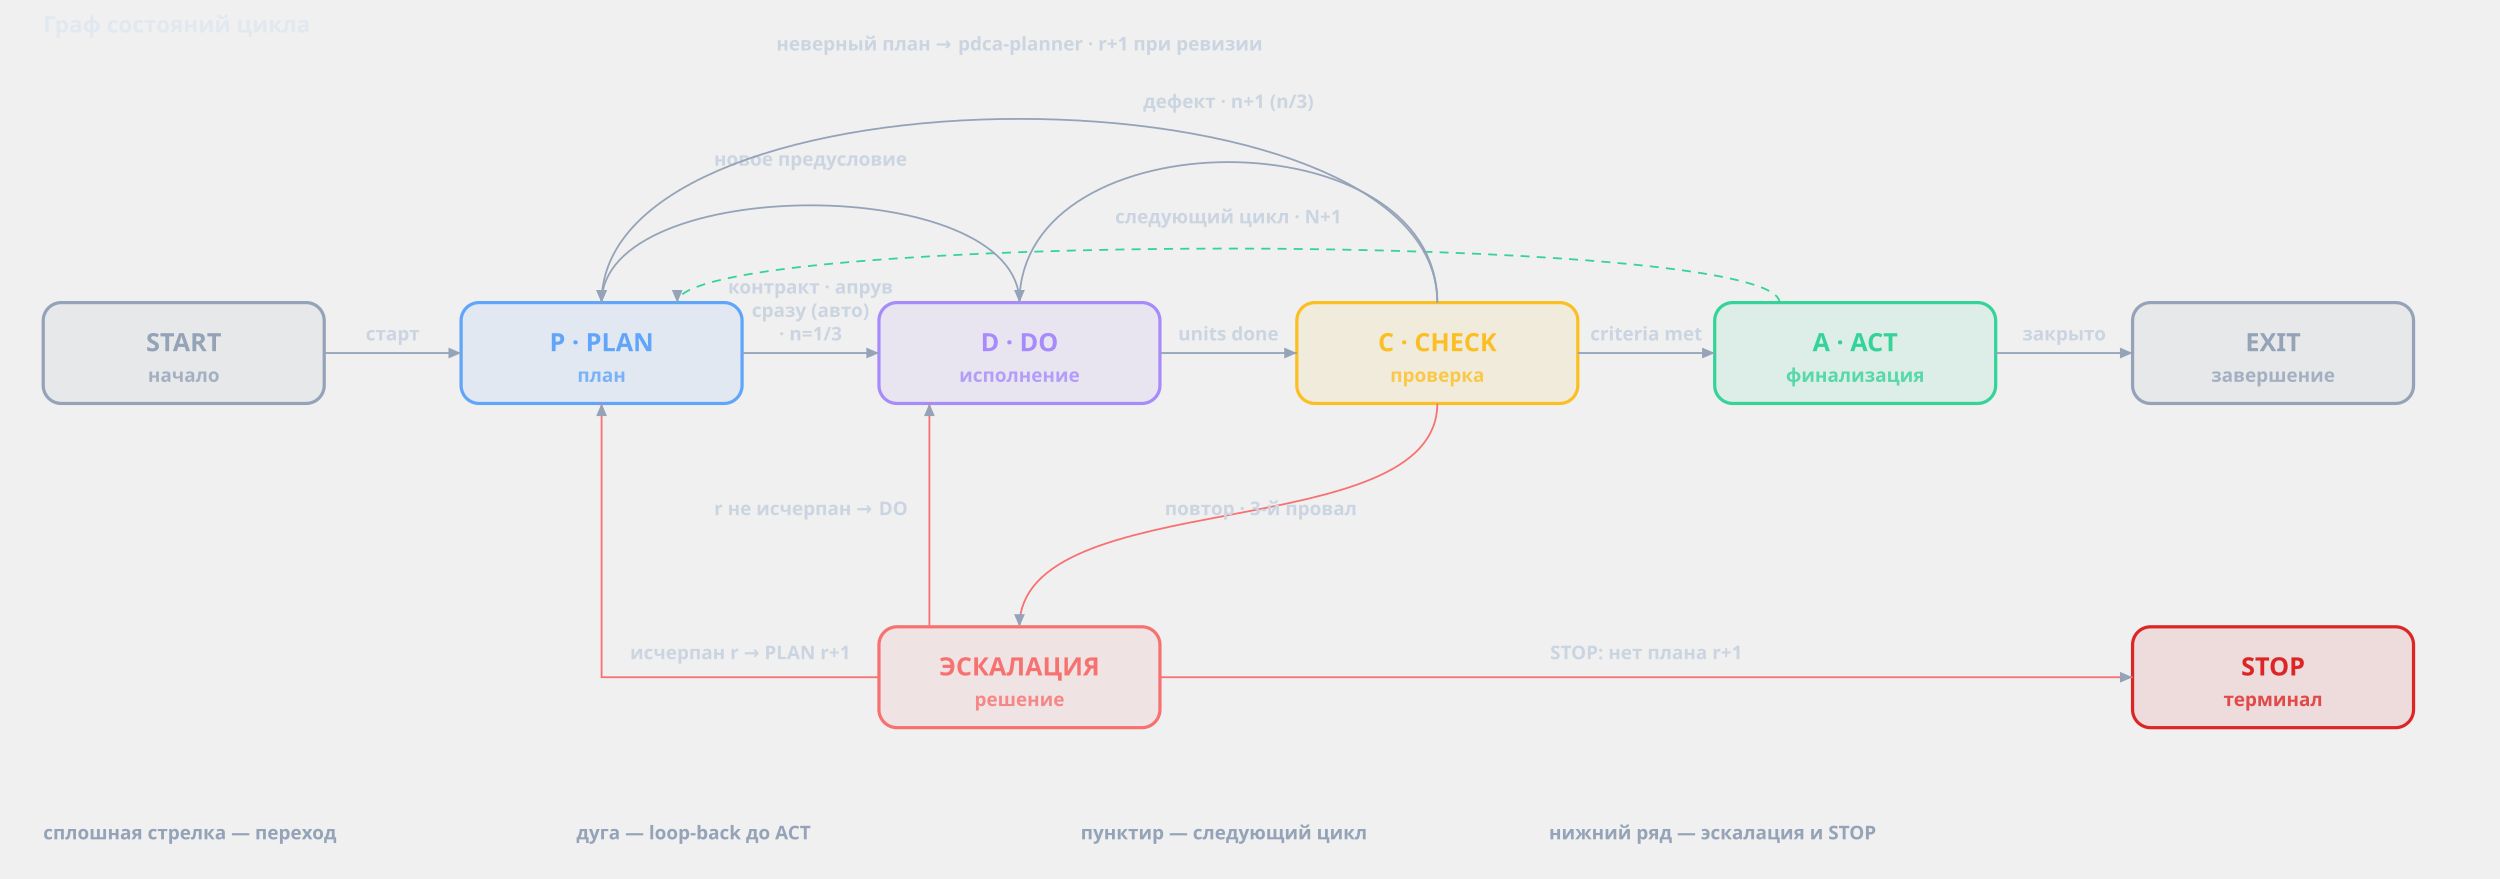
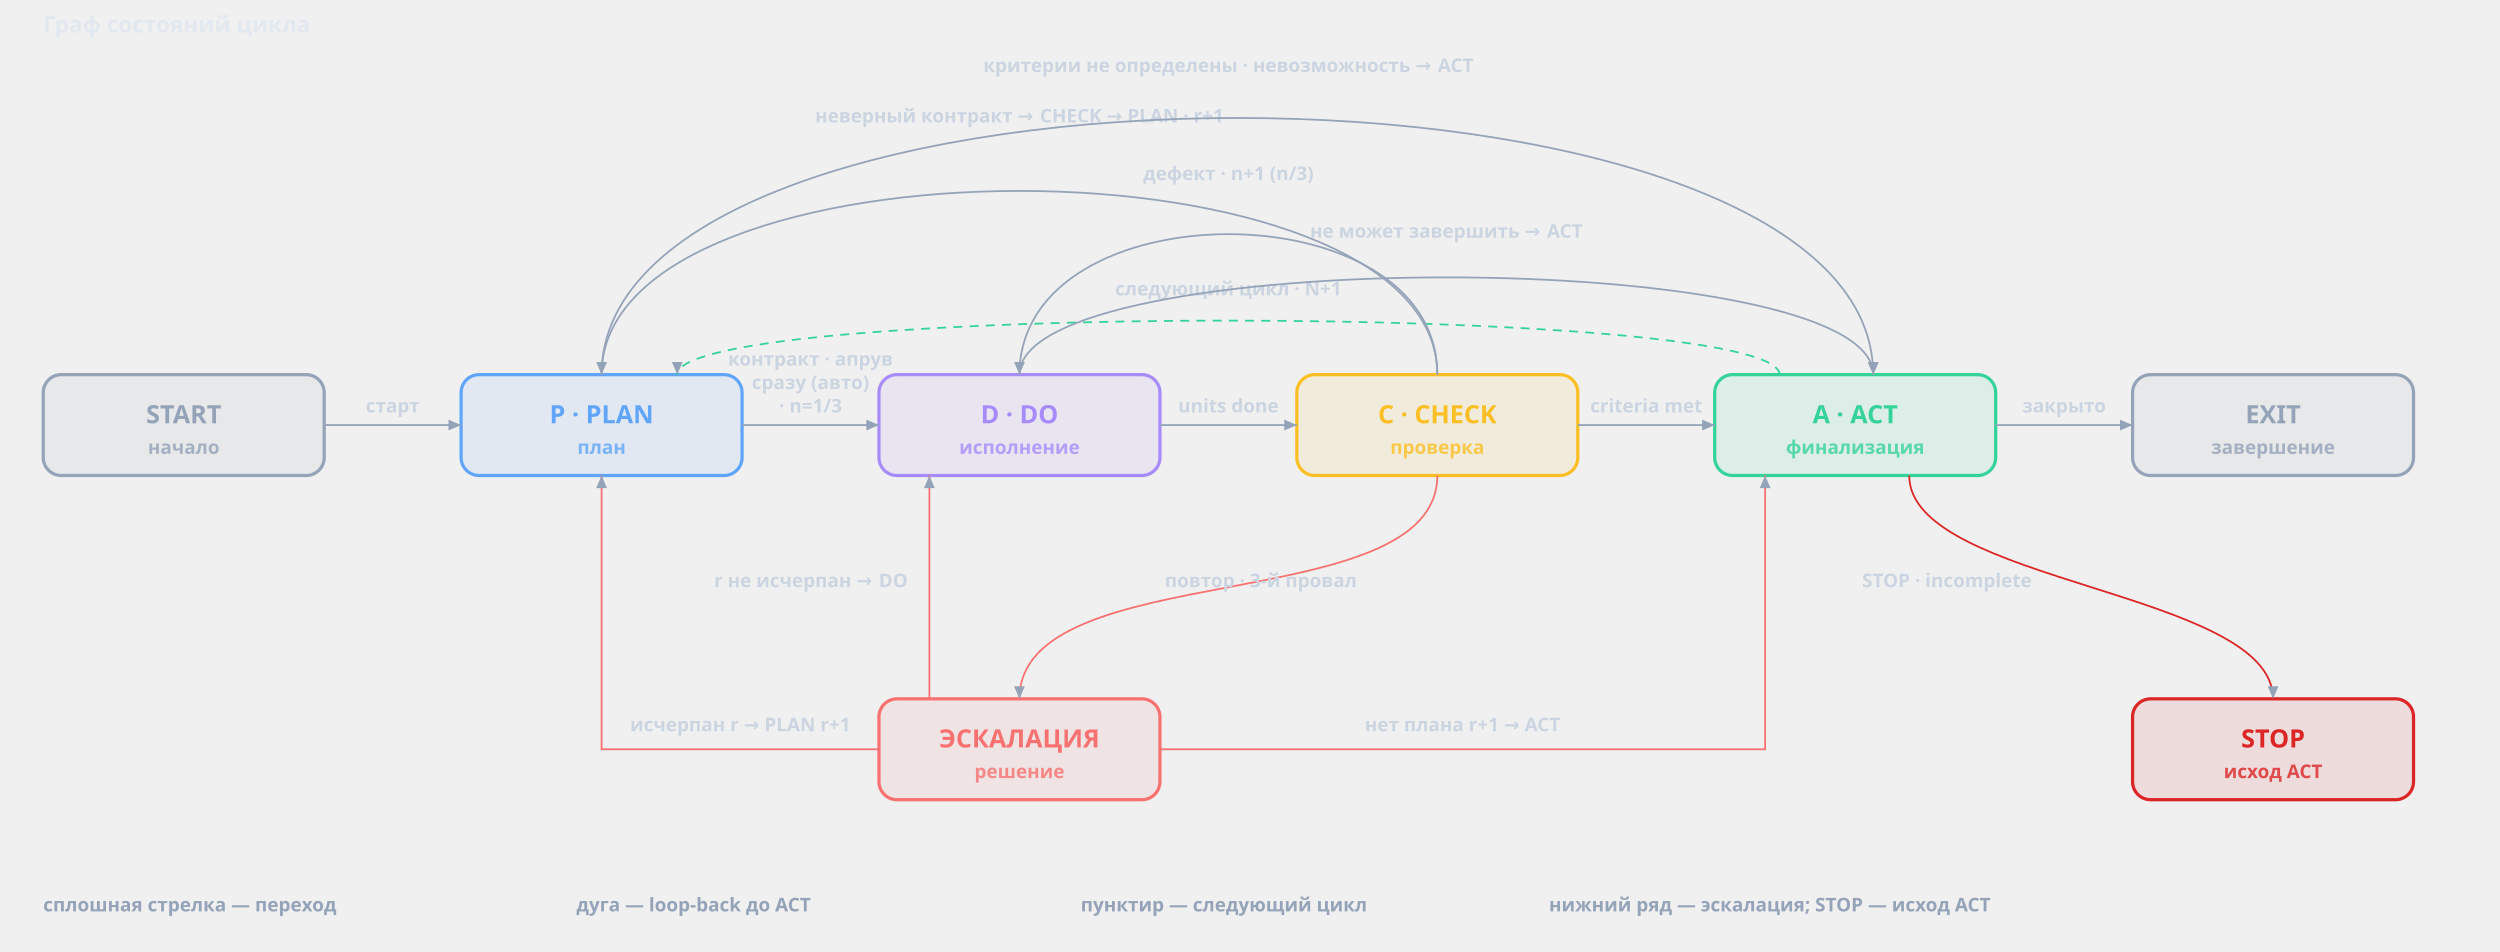
- <svg xmlns="http://www.w3.org/2000/svg" viewBox="0 948 1388 488" width="1388" height="488" font-family="Segoe UI, system-ui, sans-serif" role="img">
+ <svg xmlns="http://www.w3.org/2000/svg" viewBox="0 948 1388 528" width="1388" height="528" font-family="Segoe UI, system-ui, sans-serif" role="img">
  <defs>
    <marker id="arrow" markerWidth="9" markerHeight="9" refX="7" refY="3" orient="auto">
      <path d="M0,0 L7,3 L0,6 Z" fill="#94a3b8" />
    </marker>
  </defs>
  <style>
.t{font-size:13px;font-weight:600;fill:#e2e8f0}
.s{font-size:10.5px;fill:#94a3b8}
.h{font-size:12.5px;font-weight:700;fill:#ffffff}
.h2{font-size:12.5px;font-weight:700}
.h3{font-size:9px;font-weight:600}
.g{font-size:10.5px;font-weight:600}
.band{fill:#141d31}
.bt{fill:#ffffff;font-size:15px;font-weight:700}
.ol{fill:#e2e8f0;font-size:11.5px}
.lt{font-size:12.5px;font-weight:700;fill:#e2e8f0}
.ls{font-size:10.5px;fill:#94a3b8}
.lm{font-family:ui-monospace,Consolas,Menlo,monospace;font-size:12px;font-weight:700}
.bm{font-family:ui-monospace,Consolas,Menlo,monospace;font-size:10.5px;font-weight:700}
.st{font-size:14px;font-weight:700}
.ss{font-size:10.5px;font-weight:600}
</style>
  <text x="24" y="34" class="lt">Универсальный контракт цикла</text>
  <rect x="24" y="54" width="1340" height="128" rx="10" class="band" />
  <text x="42" y="80" class="bt">pdca · оркестратор — входы по фазам · normal: primary · autonomous: pdca-orchestrator (только cheap-тир)</text>
-   <text x="42" y="106" class="ol">← PLAN ← «старт» · «реплан от DO / CHECK» · «r+1 от ESCALATE» · «цикл N+1 от ACT»</text>
+   <text x="42" y="106" class="ol">← PLAN ← «старт» · «реплан от CHECK» · «r+1 от ESCALATE» · «цикл N+1 от ACT»</text>
  <text x="42" y="124" class="ol">← DO ← «апрув от PLAN» · «дефект от CHECK» · «r не исчерпан от ESCALATE»</text>
  <text x="42" y="142" class="ol">← CHECK ← «units done от DO»</text>
  <text x="42" y="160" class="ol">← ESCALATE ← «неоднозначность» · «повтор» · «3-й провал CHECK(r)» · «trade-off» · «рисковый результат перед ACT» · «низкая уверенность PLAN после pdca-scout»</text>
-   <text x="694.0" y="106" class="ol">← ACT ← «все criteria met от CHECK»</text>
-   <text x="694.0" y="124" class="ol">← STOP ← «нет выполнимого PLAN r+1» · «неразрешимое ограничение» · «отказ в требуемом approval»</text>
+   <text x="694.0" y="106" class="ol">← ACT ← «все criteria met от CHECK» · «DO не может завершить» · «PLAN-терминал» · «STOP-финализация»</text>
+   <text x="694.0" y="124" class="ol">← STOP ← «нет выполнимого PLAN r+1» · «неразрешимое ограничение» · «отказ в approval» — исход ACT</text>
  <text x="694.0" y="142" class="ol">← EXIT ← «ACT закрыт»</text>
  <rect x="108.0" y="226" width="212" height="40" rx="8" fill="#2563eb" />
  <text x="214.0" y="251.0" class="h" fill="#ffffff" text-anchor="middle">P · PLAN</text>
  <polyline points="214.0,266 214.0,282" fill="none" stroke="#94a3b8" marker-end="url(#arrow)" />
  <rect x="108.0" y="282" width="212" height="50" rx="8" fill="#223046" stroke="#3b4a63" stroke-width="1" />
  <rect x="109.0" y="289" width="3" height="36" rx="1.5" fill="#0d9488" />
  <rect x="254.0" y="309" width="58" height="17" rx="6" fill="#0d9488" />
  <text x="283.0" y="321.0" class="bm" fill="#cbd5e1" text-anchor="middle">cheap</text>
  <text x="122.0" y="305" class="t">Сбор · gather</text>
  <text x="122.0" y="324" class="s">pdca-scout · факты · fi…</text>
  <rect x="108.0" y="344" width="212" height="50" rx="8" fill="#223046" stroke="#3b4a63" stroke-width="1" />
  <rect x="109.0" y="351" width="3" height="36" rx="1.5" fill="#4f46e5" />
  <rect x="254.0" y="371" width="58" height="17" rx="6" fill="#4f46e5" />
  <text x="283.0" y="383.0" class="bm" fill="#cbd5e1" text-anchor="middle">medium</text>
  <text x="122.0" y="367" class="t">Цель · результат</text>
  <text x="122.0" y="386" class="s">что и зачем</text>
  <rect x="108.0" y="406" width="212" height="50" rx="8" fill="#223046" stroke="#3b4a63" stroke-width="1" />
  <rect x="109.0" y="413" width="3" height="36" rx="1.5" fill="#4f46e5" />
  <rect x="254.0" y="433" width="58" height="17" rx="6" fill="#4f46e5" />
  <text x="283.0" y="445.0" class="bm" fill="#cbd5e1" text-anchor="middle">medium</text>
  <text x="122.0" y="429" class="t">Ограничения · допущения</text>
  <text x="122.0" y="448" class="s">границы задачи</text>
  <rect x="108.0" y="468" width="212" height="50" rx="8" fill="#223046" stroke="#3b4a63" stroke-width="1" />
  <rect x="109.0" y="475" width="3" height="36" rx="1.5" fill="#4f46e5" />
  <rect x="254.0" y="495" width="58" height="17" rx="6" fill="#4f46e5" />
  <text x="283.0" y="507.0" class="bm" fill="#cbd5e1" text-anchor="middle">medium</text>
  <text x="122.0" y="491" class="t">Критерии приёмки</text>
  <text x="122.0" y="510" class="s">каждый + способ проверки</text>
  <rect x="108.0" y="530" width="212" height="50" rx="8" fill="#223046" stroke="#3b4a63" stroke-width="1" />
  <rect x="109.0" y="537" width="3" height="36" rx="1.5" fill="#4f46e5" />
  <rect x="254.0" y="557" width="58" height="17" rx="6" fill="#4f46e5" />
  <text x="283.0" y="569.0" class="bm" fill="#cbd5e1" text-anchor="middle">medium</text>
  <text x="122.0" y="553" class="t">Декомпозиция</text>
  <text x="122.0" y="572" class="s">units · зависимости</text>
  <rect x="108.0" y="592" width="212" height="50" rx="8" fill="#223046" stroke="#3b4a63" stroke-width="1" />
  <rect x="109.0" y="599" width="3" height="36" rx="1.5" fill="#4f46e5" />
  <rect x="254.0" y="619" width="58" height="17" rx="6" fill="#4f46e5" />
  <text x="283.0" y="631.0" class="bm" fill="#cbd5e1" text-anchor="middle">medium</text>
  <text x="122.0" y="615" class="t">Средства · доступ</text>
  <text x="122.0" y="634" class="s">чем и куда</text>
  <rect x="108.0" y="654" width="212" height="50" rx="8" fill="#223046" stroke="#3b4a63" stroke-width="1" />
  <rect x="109.0" y="661" width="3" height="36" rx="1.5" fill="#4f46e5" />
  <rect x="254.0" y="681" width="58" height="17" rx="6" fill="#4f46e5" />
  <text x="283.0" y="693.0" class="bm" fill="#cbd5e1" text-anchor="middle">medium</text>
  <text x="122.0" y="677" class="t">Риски · стоп-условия</text>
  <text x="122.0" y="696" class="s">когда остановиться</text>
  <rect x="108.0" y="716" width="212" height="50" rx="8" fill="#223046" stroke="#3b4a63" stroke-width="1" />
  <rect x="109.0" y="723" width="3" height="36" rx="1.5" fill="#4f46e5" />
  <rect x="254.0" y="743" width="58" height="17" rx="6" fill="#4f46e5" />
  <text x="283.0" y="755.0" class="bm" fill="#cbd5e1" text-anchor="middle">medium</text>
-   <text x="122.0" y="739" class="t">Контракт команд</text>
-   <text x="122.0" y="758" class="s">резолв · argv · исход</text>
+   <text x="122.0" y="739" class="t">Свидетельства</text>
+   <text x="122.0" y="758" class="s">критерий · источник · п…</text>
  <rect x="108.0" y="778" width="212" height="50" rx="8" fill="#223046" stroke="#3b4a63" stroke-width="1" />
  <rect x="109.0" y="785" width="3" height="36" rx="1.5" fill="#4f46e5" />
  <rect x="254.0" y="805" width="58" height="17" rx="6" fill="#4f46e5" />
  <text x="283.0" y="817.0" class="bm" fill="#cbd5e1" text-anchor="middle">medium</text>
  <text x="122.0" y="801" class="t">Политика усилий</text>
  <text x="122.0" y="820" class="s">оценка · учёт · не cuto…</text>
  <polyline points="214.0,332 214.0,344" fill="none" stroke="#64748b" marker-end="url(#arrow)" />
  <polyline points="214.0,394 214.0,406" fill="none" stroke="#64748b" marker-end="url(#arrow)" />
  <polyline points="214.0,456 214.0,468" fill="none" stroke="#64748b" marker-end="url(#arrow)" />
  <polyline points="214.0,518 214.0,530" fill="none" stroke="#64748b" marker-end="url(#arrow)" />
  <polyline points="214.0,580 214.0,592" fill="none" stroke="#64748b" marker-end="url(#arrow)" />
  <polyline points="214.0,642 214.0,654" fill="none" stroke="#64748b" marker-end="url(#arrow)" />
  <polyline points="214.0,704 214.0,716" fill="none" stroke="#64748b" marker-end="url(#arrow)" />
  <polyline points="214.0,766 214.0,778" fill="none" stroke="#64748b" marker-end="url(#arrow)" />
  <rect x="102.0" y="274" width="224" height="562" rx="12" fill="none" stroke="#2563eb" stroke-opacity="0.6" stroke-width="1.6" />
  <rect x="348.0" y="226" width="212" height="40" rx="8" fill="#7c3aed" />
  <text x="454.0" y="251.0" class="h" fill="#ffffff" text-anchor="middle">D · DO</text>
  <polyline points="454.0,266 454.0,282" fill="none" stroke="#94a3b8" marker-end="url(#arrow)" />
  <rect x="348.0" y="282" width="212" height="50" rx="8" fill="#223046" stroke="#3b4a63" stroke-width="1" />
  <rect x="349.0" y="289" width="3" height="36" rx="1.5" fill="#0d9488" />
  <rect x="494.0" y="309" width="58" height="17" rx="6" fill="#0d9488" />
  <text x="523.0" y="321.0" class="bm" fill="#cbd5e1" text-anchor="middle">cheap</text>
-   <text x="362.0" y="305" class="t">Исполнение units</text>
-   <text x="362.0" y="324" class="s">по принятому плану</text>
+   <text x="362.0" y="305" class="t">Исполнение контракта</text>
+   <text x="362.0" y="324" class="s">метод выбирает DO</text>
  <rect x="348.0" y="344" width="212" height="50" rx="8" fill="#223046" stroke="#3b4a63" stroke-width="1" />
  <rect x="349.0" y="351" width="3" height="36" rx="1.5" fill="#0d9488" />
  <rect x="494.0" y="371" width="58" height="17" rx="6" fill="#0d9488" />
  <text x="523.0" y="383.0" class="bm" fill="#cbd5e1" text-anchor="middle">cheap</text>
  <text x="362.0" y="367" class="t">Evidence</text>
  <text x="362.0" y="386" class="s">логи · артефакты</text>
  <rect x="348.0" y="406" width="212" height="50" rx="8" fill="#223046" stroke="#3b4a63" stroke-width="1" />
  <rect x="349.0" y="413" width="3" height="36" rx="1.5" fill="#0d9488" />
  <rect x="494.0" y="433" width="58" height="17" rx="6" fill="#0d9488" />
  <text x="523.0" y="445.0" class="bm" fill="#cbd5e1" text-anchor="middle">cheap</text>
  <text x="362.0" y="429" class="t">Blockers</text>
  <text x="362.0" y="448" class="s">фиксируются явно</text>
  <rect x="348.0" y="468" width="212" height="50" rx="8" fill="#223046" stroke="#3b4a63" stroke-width="1" />
  <rect x="349.0" y="475" width="3" height="36" rx="1.5" fill="#0d9488" />
  <rect x="494.0" y="495" width="58" height="17" rx="6" fill="#0d9488" />
  <text x="523.0" y="507.0" class="bm" fill="#cbd5e1" text-anchor="middle">cheap</text>
  <text x="362.0" y="491" class="t">Unfinished</text>
  <text x="362.0" y="510" class="s">остаётся открытым</text>
  <rect x="348.0" y="530" width="212" height="50" rx="8" fill="#223046" stroke="#3b4a63" stroke-width="1" />
  <rect x="349.0" y="537" width="3" height="36" rx="1.5" fill="#0d9488" />
  <rect x="494.0" y="557" width="58" height="17" rx="6" fill="#0d9488" />
  <text x="523.0" y="569.0" class="bm" fill="#cbd5e1" text-anchor="middle">cheap</text>
  <text x="362.0" y="553" class="t">Сверка якорей</text>
-   <text x="362.0" y="572" class="s">дрейф → PLAN</text>
+   <text x="362.0" y="572" class="s">дрейф → ACT incomplete</text>
  <rect x="348.0" y="592" width="212" height="50" rx="8" fill="#223046" stroke="#3b4a63" stroke-width="1" />
  <rect x="349.0" y="599" width="3" height="36" rx="1.5" fill="#0d9488" />
  <rect x="494.0" y="619" width="58" height="17" rx="6" fill="#0d9488" />
  <text x="523.0" y="631.0" class="bm" fill="#cbd5e1" text-anchor="middle">cheap</text>
  <text x="362.0" y="615" class="t">Provisional-отчёт</text>
-   <text x="362.0" y="634" class="s">без вердикта · без STOP</text>
+   <text x="362.0" y="634" class="s">без вердикта · без PASS</text>
  <polyline points="454.0,332 454.0,344" fill="none" stroke="#64748b" marker-end="url(#arrow)" />
  <polyline points="454.0,394 454.0,406" fill="none" stroke="#64748b" marker-end="url(#arrow)" />
  <polyline points="454.0,456 454.0,468" fill="none" stroke="#64748b" marker-end="url(#arrow)" />
  <polyline points="454.0,518 454.0,530" fill="none" stroke="#64748b" marker-end="url(#arrow)" />
  <polyline points="454.0,580 454.0,592" fill="none" stroke="#64748b" marker-end="url(#arrow)" />
  <rect x="342.0" y="274" width="224" height="376" rx="12" fill="none" stroke="#7c3aed" stroke-opacity="0.6" stroke-width="1.6" />
  <rect x="588.0" y="226" width="212" height="40" rx="8" fill="#d97706" />
  <text x="694.0" y="251.0" class="h" fill="#ffffff" text-anchor="middle">C · CHECK</text>
  <polyline points="694.0,266 694.0,282" fill="none" stroke="#94a3b8" marker-end="url(#arrow)" />
  <rect x="588.0" y="282" width="212" height="50" rx="8" fill="#223046" stroke="#3b4a63" stroke-width="1" />
  <rect x="589.0" y="289" width="3" height="36" rx="1.5" fill="#4f46e5" />
  <rect x="734.0" y="309" width="58" height="17" rx="6" fill="#4f46e5" />
  <text x="763.0" y="321.0" class="bm" fill="#cbd5e1" text-anchor="middle">medium</text>
  <text x="602.0" y="305" class="t">Критерии</text>
  <text x="602.0" y="324" class="s">met | unmet | unverified</text>
  <rect x="588.0" y="344" width="212" height="50" rx="8" fill="#223046" stroke="#3b4a63" stroke-width="1" />
  <rect x="589.0" y="351" width="3" height="36" rx="1.5" fill="#4f46e5" />
  <rect x="734.0" y="371" width="58" height="17" rx="6" fill="#4f46e5" />
  <text x="763.0" y="383.0" class="bm" fill="#cbd5e1" text-anchor="middle">medium</text>
  <text x="602.0" y="367" class="t">Согласованность</text>
  <text x="602.0" y="386" class="s">частей между собой</text>
  <rect x="588.0" y="406" width="212" height="50" rx="8" fill="#223046" stroke="#3b4a63" stroke-width="1" />
  <rect x="589.0" y="413" width="3" height="36" rx="1.5" fill="#4f46e5" />
  <rect x="734.0" y="433" width="58" height="17" rx="6" fill="#4f46e5" />
  <text x="763.0" y="445.0" class="bm" fill="#cbd5e1" text-anchor="middle">medium</text>
  <text x="602.0" y="429" class="t">Findings</text>
  <text x="602.0" y="448" class="s">+ severity</text>
  <rect x="588.0" y="468" width="212" height="50" rx="8" fill="#223046" stroke="#3b4a63" stroke-width="1" />
  <rect x="589.0" y="475" width="3" height="36" rx="1.5" fill="#4f46e5" />
  <rect x="734.0" y="495" width="58" height="17" rx="6" fill="#4f46e5" />
  <text x="763.0" y="507.0" class="bm" fill="#cbd5e1" text-anchor="middle">medium</text>
  <text x="602.0" y="491" class="t">Нулевой прогон</text>
  <text x="602.0" y="510" class="s">не успех</text>
  <rect x="588.0" y="530" width="212" height="50" rx="8" fill="#223046" stroke="#3b4a63" stroke-width="1" />
  <rect x="589.0" y="537" width="3" height="36" rx="1.5" fill="#4f46e5" />
  <rect x="734.0" y="557" width="58" height="17" rx="6" fill="#4f46e5" />
  <text x="763.0" y="569.0" class="bm" fill="#cbd5e1" text-anchor="middle">medium</text>
  <text x="602.0" y="553" class="t">Исключения</text>
  <text x="602.0" y="572" class="s">каталог · порог</text>
  <rect x="588.0" y="592" width="212" height="50" rx="8" fill="#223046" stroke="#3b4a63" stroke-width="1" />
  <rect x="589.0" y="599" width="3" height="36" rx="1.5" fill="#4f46e5" />
  <rect x="734.0" y="619" width="58" height="17" rx="6" fill="#4f46e5" />
  <text x="763.0" y="631.0" class="bm" fill="#cbd5e1" text-anchor="middle">medium</text>
  <text x="602.0" y="615" class="t">Маршрутизация</text>
-   <text x="602.0" y="634" class="s">дефект→DO · план→PLAN</text>
+   <text x="602.0" y="634" class="s">дефект→DO · контракт→PL…</text>
  <polyline points="694.0,332 694.0,344" fill="none" stroke="#64748b" marker-end="url(#arrow)" />
  <polyline points="694.0,394 694.0,406" fill="none" stroke="#64748b" marker-end="url(#arrow)" />
  <polyline points="694.0,456 694.0,468" fill="none" stroke="#64748b" marker-end="url(#arrow)" />
  <polyline points="694.0,518 694.0,530" fill="none" stroke="#64748b" marker-end="url(#arrow)" />
  <polyline points="694.0,580 694.0,592" fill="none" stroke="#64748b" marker-end="url(#arrow)" />
  <rect x="582.0" y="274" width="224" height="376" rx="12" fill="none" stroke="#d97706" stroke-opacity="0.6" stroke-width="1.6" />
  <rect x="828.0" y="226" width="212" height="40" rx="8" fill="#b91c1c" fill-opacity="0.10" stroke="#b91c1c" stroke-width="1.5" stroke-dasharray="5,4" />
  <text x="934.0" y="244.0" class="h2" fill="#b91c1c" text-anchor="middle">E · ESCALATE</text>
  <text x="934.0" y="259.0" class="h3" fill="#b91c1c" opacity="0.85" text-anchor="middle">переход, не фаза</text>
  <polyline points="934.0,266 934.0,282" fill="none" stroke="#94a3b8" marker-end="url(#arrow)" />
  <rect x="828.0" y="282" width="212" height="50" rx="8" fill="#223046" stroke="#3b4a63" stroke-width="1" />
  <rect x="829.0" y="289" width="3" height="36" rx="1.5" fill="#0d9488" />
  <rect x="974.0" y="309" width="58" height="17" rx="6" fill="#0d9488" />
  <text x="1003.0" y="321.0" class="bm" fill="#cbd5e1" text-anchor="middle">cheap</text>
  <text x="842.0" y="305" class="t">Скаут</text>
  <text x="842.0" y="324" class="s">pdca-scout · факты · fi…</text>
  <rect x="828.0" y="344" width="212" height="50" rx="8" fill="#223046" stroke="#3b4a63" stroke-width="1" />
  <rect x="829.0" y="351" width="3" height="36" rx="1.5" fill="#ea580c" />
  <rect x="974.0" y="371" width="58" height="17" rx="6" fill="#ea580c" />
  <text x="1003.0" y="383.0" class="bm" fill="#cbd5e1" text-anchor="middle">strong</text>
  <text x="842.0" y="367" class="t">Триггеры</text>
  <text x="842.0" y="386" class="s">неоднозначность · повтор</text>
  <rect x="828.0" y="406" width="212" height="50" rx="8" fill="#223046" stroke="#3b4a63" stroke-width="1" />
  <rect x="829.0" y="413" width="3" height="36" rx="1.5" fill="#ea580c" />
  <rect x="974.0" y="433" width="58" height="17" rx="6" fill="#ea580c" />
  <text x="1003.0" y="445.0" class="bm" fill="#cbd5e1" text-anchor="middle">strong</text>
  <text x="842.0" y="429" class="t">3-й провал</text>
  <text x="842.0" y="448" class="s">CHECK(r) исчерпан</text>
  <rect x="828.0" y="468" width="212" height="50" rx="8" fill="#223046" stroke="#3b4a63" stroke-width="1" />
  <rect x="829.0" y="475" width="3" height="36" rx="1.5" fill="#ea580c" />
  <rect x="974.0" y="495" width="58" height="17" rx="6" fill="#ea580c" />
  <text x="1003.0" y="507.0" class="bm" fill="#cbd5e1" text-anchor="middle">strong</text>
  <text x="842.0" y="491" class="t">Необратимый trade-off</text>
  <text x="842.0" y="510" class="s">цена решения</text>
  <rect x="828.0" y="530" width="212" height="50" rx="8" fill="#223046" stroke="#3b4a63" stroke-width="1" />
  <rect x="829.0" y="537" width="3" height="36" rx="1.5" fill="#ea580c" />
  <rect x="974.0" y="557" width="58" height="17" rx="6" fill="#ea580c" />
  <text x="1003.0" y="569.0" class="bm" fill="#cbd5e1" text-anchor="middle">strong</text>
  <text x="842.0" y="553" class="t">Решение → роутинг</text>
-   <text x="842.0" y="572" class="s">pdca-planner или STOP</text>
+   <text x="842.0" y="572" class="s">plan или ACT-STOP</text>
  <polyline points="934.0,332 934.0,344" fill="none" stroke="#64748b" marker-end="url(#arrow)" />
  <polyline points="934.0,394 934.0,406" fill="none" stroke="#64748b" marker-end="url(#arrow)" />
  <polyline points="934.0,456 934.0,468" fill="none" stroke="#64748b" marker-end="url(#arrow)" />
  <polyline points="934.0,518 934.0,530" fill="none" stroke="#64748b" marker-end="url(#arrow)" />
  <rect x="822.0" y="274" width="224" height="314" rx="12" fill="none" stroke="#b91c1c" stroke-opacity="0.6" stroke-width="1.6" stroke-dasharray="5,4" />
  <rect x="1068.0" y="226" width="212" height="40" rx="8" fill="#059669" />
  <text x="1174.0" y="251.0" class="h" fill="#ffffff" text-anchor="middle">A · ACT</text>
  <polyline points="1174.0,266 1174.0,282" fill="none" stroke="#94a3b8" marker-end="url(#arrow)" />
  <rect x="1068.0" y="282" width="212" height="50" rx="8" fill="#223046" stroke="#3b4a63" stroke-width="1" />
  <rect x="1069.0" y="289" width="3" height="36" rx="1.5" fill="#0d9488" />
  <rect x="1214.0" y="309" width="58" height="17" rx="6" fill="#0d9488" />
  <text x="1243.0" y="321.0" class="bm" fill="#cbd5e1" text-anchor="middle">cheap</text>
  <text x="1082.0" y="305" class="t">Финализация</text>
  <text x="1082.0" y="324" class="s">принятого результата</text>
  <rect x="1068.0" y="344" width="212" height="50" rx="8" fill="#223046" stroke="#3b4a63" stroke-width="1" />
  <rect x="1069.0" y="351" width="3" height="36" rx="1.5" fill="#0d9488" />
  <rect x="1214.0" y="371" width="58" height="17" rx="6" fill="#0d9488" />
  <text x="1243.0" y="383.0" class="bm" fill="#cbd5e1" text-anchor="middle">cheap</text>
  <text x="1082.0" y="367" class="t">Ограничения</text>
  <text x="1082.0" y="386" class="s">границы финализации</text>
  <rect x="1068.0" y="406" width="212" height="50" rx="8" fill="#223046" stroke="#3b4a63" stroke-width="1" />
  <rect x="1069.0" y="413" width="3" height="36" rx="1.5" fill="#0d9488" />
  <rect x="1214.0" y="433" width="58" height="17" rx="6" fill="#0d9488" />
  <text x="1243.0" y="445.0" class="bm" fill="#cbd5e1" text-anchor="middle">cheap</text>
  <text x="1082.0" y="429" class="t">Статус-файл</text>
  <text x="1082.0" y="448" class="s">source of truth</text>
  <rect x="1068.0" y="468" width="212" height="50" rx="8" fill="#223046" stroke="#3b4a63" stroke-width="1" />
  <rect x="1069.0" y="475" width="3" height="36" rx="1.5" fill="#0d9488" />
  <rect x="1214.0" y="495" width="58" height="17" rx="6" fill="#0d9488" />
  <text x="1243.0" y="507.0" class="bm" fill="#cbd5e1" text-anchor="middle">cheap</text>
  <text x="1082.0" y="491" class="t">Handoff</text>
  <text x="1082.0" y="510" class="s">→ EXIT</text>
  <polyline points="1174.0,332 1174.0,344" fill="none" stroke="#64748b" marker-end="url(#arrow)" />
  <polyline points="1174.0,394 1174.0,406" fill="none" stroke="#64748b" marker-end="url(#arrow)" />
  <polyline points="1174.0,456 1174.0,468" fill="none" stroke="#64748b" marker-end="url(#arrow)" />
  <rect x="1062.0" y="274" width="224" height="252" rx="12" fill="none" stroke="#059669" stroke-opacity="0.6" stroke-width="1.6" />
  <polyline points="198.0,182 198.0,226" fill="none" stroke="#94a3b8" data-edge-id="dispatch_p" marker-end="url(#arrow)" />
  <text x="190.0" y="200.5" class="g" fill="#94a3b8" text-anchor="end">факты собраны</text>
  <text x="190.0" y="213.5" class="g" fill="#94a3b8" text-anchor="end">реплан от CHECK</text>
  <polyline points="230.0,226 230.0,182" fill="none" stroke="#94a3b8" data-edge-id="return_p" marker-end="url(#arrow)" />
  <polyline points="438.0,182 438.0,226" fill="none" stroke="#94a3b8" data-edge-id="dispatch_d" marker-end="url(#arrow)" />
  <text x="430.0" y="200.5" class="g" fill="#94a3b8" text-anchor="end">план принят · апрув</text>
  <text x="430.0" y="213.5" class="g" fill="#94a3b8" text-anchor="end">якоря сверены</text>
  <polyline points="470.0,226 470.0,182" fill="none" stroke="#94a3b8" data-edge-id="return_d" marker-end="url(#arrow)" />
  <polyline points="678.0,182 678.0,226" fill="none" stroke="#94a3b8" data-edge-id="dispatch_c" marker-end="url(#arrow)" />
  <text x="670.0" y="200.5" class="g" fill="#94a3b8" text-anchor="end">все активные units done</text>
  <text x="670.0" y="213.5" class="g" fill="#94a3b8" text-anchor="end">нулевой выбор ≠ успех</text>
  <polyline points="710.0,226 710.0,182" fill="none" stroke="#94a3b8" data-edge-id="return_c" marker-end="url(#arrow)" />
  <polyline points="918.0,182 918.0,226" fill="none" stroke="#94a3b8" data-edge-id="dispatch_e" marker-end="url(#arrow)" />
  <text x="910.0" y="200.5" class="g" fill="#94a3b8" text-anchor="end">неоднозначность</text>
  <text x="910.0" y="213.5" class="g" fill="#94a3b8" text-anchor="end">повтор · 3-й провал</text>
  <polyline points="950.0,226 950.0,182" fill="none" stroke="#94a3b8" data-edge-id="return_e" marker-end="url(#arrow)" />
  <polyline points="1158.0,182 1158.0,226" fill="none" stroke="#94a3b8" data-edge-id="dispatch_a" marker-end="url(#arrow)" />
-   <text x="1150.0" y="207.0" class="g" fill="#94a3b8" text-anchor="end">все criteria met</text>
+   <text x="1150.0" y="200.5" class="g" fill="#94a3b8" text-anchor="end">criteria met</text>
+   <text x="1150.0" y="213.5" class="g" fill="#94a3b8" text-anchor="end">или STOP → ACT</text>
  <polyline points="1190.0,226 1190.0,182" fill="none" stroke="#94a3b8" data-edge-id="return_a" marker-end="url(#arrow)" />
  <rect x="24.0" y="898" width="15" height="15" rx="4" fill="#0d9488" />
  <text x="46.0" y="910" class="lt">дешёвая ступень</text>
  <rect x="46.0" y="918" width="53.0" height="21" rx="7" fill="#0d9488" />
  <text x="72.5" y="933" class="lm" fill="#ffffff" text-anchor="middle">cheap</text>
  <text x="109.0" y="933" class="ls">pdca-executor · pdca-orchestrator · pdca-scout</text>
  <rect x="470.667" y="898" width="15" height="15" rx="4" fill="#4f46e5" />
  <text x="492.667" y="910" class="lt">средняя ступень</text>
  <rect x="492.667" y="918" width="60.4" height="21" rx="7" fill="#4f46e5" />
  <text x="522.867" y="933" class="lm" fill="#ffffff" text-anchor="middle">medium</text>
  <text x="563.067" y="933" class="ls">pdca-planner · pdca-check</text>
  <rect x="917.333" y="898" width="15" height="15" rx="4" fill="#ea580c" />
  <text x="939.333" y="910" class="lt">дорогая ступень</text>
  <rect x="939.333" y="918" width="60.4" height="21" rx="7" fill="#ea580c" />
  <text x="969.533" y="933" class="lm" fill="#ffffff" text-anchor="middle">strong</text>
  <text x="1009.733" y="933" class="ls">pdca-escalate</text>
  <text x="24" y="966" class="lt">Граф состояний цикла</text>
-   <rect x="24" y="1116" width="156" height="56" rx="10" fill="#94a3b8" fill-opacity="0.10" stroke="#94a3b8" stroke-width="1.8" data-node-id="START" />
-   <text x="102.0" y="1143.0" class="st" fill="#94a3b8" text-anchor="middle">START</text>
-   <text x="102.0" y="1160.0" class="ss" fill="#94a3b8" text-anchor="middle" opacity="0.8">начало</text>
-   <rect x="256" y="1116" width="156" height="56" rx="10" fill="#60a5fa" fill-opacity="0.10" stroke="#60a5fa" stroke-width="1.8" data-node-id="PLAN" />
-   <text x="334.0" y="1143.0" class="st" fill="#60a5fa" text-anchor="middle">P · PLAN</text>
-   <text x="334.0" y="1160.0" class="ss" fill="#60a5fa" text-anchor="middle" opacity="0.8">план</text>
-   <rect x="488" y="1116" width="156" height="56" rx="10" fill="#a78bfa" fill-opacity="0.10" stroke="#a78bfa" stroke-width="1.8" data-node-id="DO" />
-   <text x="566.0" y="1143.0" class="st" fill="#a78bfa" text-anchor="middle">D · DO</text>
-   <text x="566.0" y="1160.0" class="ss" fill="#a78bfa" text-anchor="middle" opacity="0.8">исполнение</text>
-   <rect x="720" y="1116" width="156" height="56" rx="10" fill="#fbbf24" fill-opacity="0.10" stroke="#fbbf24" stroke-width="1.8" data-node-id="CHECK" />
-   <text x="798.0" y="1143.0" class="st" fill="#fbbf24" text-anchor="middle">C · CHECK</text>
-   <text x="798.0" y="1160.0" class="ss" fill="#fbbf24" text-anchor="middle" opacity="0.8">проверка</text>
-   <rect x="952" y="1116" width="156" height="56" rx="10" fill="#34d399" fill-opacity="0.10" stroke="#34d399" stroke-width="1.8" data-node-id="ACT" />
-   <text x="1030.0" y="1143.0" class="st" fill="#34d399" text-anchor="middle">A · ACT</text>
-   <text x="1030.0" y="1160.0" class="ss" fill="#34d399" text-anchor="middle" opacity="0.8">финализация</text>
-   <rect x="1184" y="1116" width="156" height="56" rx="10" fill="#94a3b8" fill-opacity="0.10" stroke="#94a3b8" stroke-width="1.8" data-node-id="EXIT" />
-   <text x="1262.0" y="1143.0" class="st" fill="#94a3b8" text-anchor="middle">EXIT</text>
-   <text x="1262.0" y="1160.0" class="ss" fill="#94a3b8" text-anchor="middle" opacity="0.8">завершение</text>
-   <polyline points="180,1144.0 256,1144.0" fill="none" stroke="#94a3b8" data-edge-id="start_plan" marker-end="url(#arrow)" />
-   <text x="218.0" y="1137.0" class="g" fill="#cbd5e1" text-anchor="middle">старт</text>
-   <polyline points="412,1144.0 488,1144.0" fill="none" stroke="#94a3b8" data-edge-id="plan_do" marker-end="url(#arrow)" />
-   <text x="450.0" y="1111.0" class="g" fill="#cbd5e1" text-anchor="middle">контракт · апрув</text>
-   <text x="450.0" y="1124.0" class="g" fill="#cbd5e1" text-anchor="middle">сразу (авто)</text>
-   <text x="450.0" y="1137.0" class="g" fill="#cbd5e1" text-anchor="middle">· n=1/3</text>
-   <polyline points="644,1144.0 720,1144.0" fill="none" stroke="#94a3b8" data-edge-id="do_check" marker-end="url(#arrow)" />
-   <text x="682.0" y="1137.0" class="g" fill="#cbd5e1" text-anchor="middle">units done</text>
-   <polyline points="876,1144.0 952,1144.0" fill="none" stroke="#94a3b8" data-edge-id="check_act" marker-end="url(#arrow)" />
-   <text x="914.0" y="1137.0" class="g" fill="#cbd5e1" text-anchor="middle">criteria met</text>
-   <polyline points="1108,1144.0 1184,1144.0" fill="none" stroke="#94a3b8" data-edge-id="act_exit" marker-end="url(#arrow)" />
-   <text x="1146.0" y="1137.0" class="g" fill="#cbd5e1" text-anchor="middle">закрыто</text>
-   <path d="M988,1116 C988,1076 376,1076 376,1116" fill="none" stroke="#34d399" stroke-dasharray="5,4" data-edge-id="act_plan" marker-end="url(#arrow)" />
-   <text x="682" y="1072" class="g" fill="#cbd5e1" text-anchor="middle">следующий цикл · N+1</text>
-   <path d="M566,1116 C566,1044 334,1044 334,1116" fill="none" stroke="#94a3b8" data-edge-id="do_plan_blocker" marker-end="url(#arrow)" />
-   <text x="450" y="1040" class="g" fill="#cbd5e1" text-anchor="middle">новое предусловие</text>
-   <path d="M798,1116 C798,1012 566,1012 566,1116" fill="none" stroke="#94a3b8" data-edge-id="check_do_defect" marker-end="url(#arrow)" />
-   <text x="682" y="1008" class="g" fill="#cbd5e1" text-anchor="middle">дефект · n+1 (n/3)</text>
-   <path d="M798,1116 C798,980 334,980 334,1116" fill="none" stroke="#94a3b8" data-edge-id="check_plan_replan" marker-end="url(#arrow)" />
-   <text x="566" y="976" class="g" fill="#cbd5e1" text-anchor="middle">неверный план → pdca-planner · r+1 при ревизии</text>
-   <rect x="488" y="1296" width="156" height="56" rx="10" fill="#f87171" fill-opacity="0.10" stroke="#f87171" stroke-width="1.8" data-node-id="ESCALATE" />
-   <text x="566.0" y="1323.0" class="st" fill="#f87171" text-anchor="middle">ЭСКАЛАЦИЯ</text>
-   <text x="566.0" y="1340.0" class="ss" fill="#f87171" text-anchor="middle" opacity="0.8">решение</text>
-   <rect x="1184" y="1296" width="156" height="56" rx="10" fill="#dc2626" fill-opacity="0.10" stroke="#dc2626" stroke-width="1.8" data-node-id="STOP" />
-   <text x="1262.0" y="1323.0" class="st" fill="#dc2626" text-anchor="middle">STOP</text>
-   <text x="1262.0" y="1340.0" class="ss" fill="#dc2626" text-anchor="middle" opacity="0.8">терминал</text>
-   <path d="M798,1172 C798,1252 566,1216 566,1296" fill="none" stroke="#f87171" data-edge-id="check_escalate" marker-end="url(#arrow)" />
-   <text x="700" y="1234.0" class="g" fill="#cbd5e1" text-anchor="middle">повтор · 3-й провал</text>
-   <polyline points="516,1296 516,1172" fill="none" stroke="#f87171" data-edge-id="escalate_do" marker-end="url(#arrow)" />
-   <text x="504" y="1234.0" class="g" fill="#cbd5e1" text-anchor="end">r не исчерпан → DO</text>
-   <polyline points="488,1324.0 334,1324.0 334,1172" fill="none" stroke="#f87171" data-edge-id="escalate_plan" marker-end="url(#arrow)" />
-   <text x="411" y="1314.0" class="g" fill="#cbd5e1" text-anchor="middle">исчерпан r → PLAN r+1</text>
-   <polyline points="644,1324.0 1184,1324.0" fill="none" stroke="#f87171" data-edge-id="escalate_stop" marker-end="url(#arrow)" />
-   <text x="914" y="1314.0" class="g" fill="#cbd5e1" text-anchor="middle">STOP: нет плана r+1</text>
-   <text x="24" y="1414" class="g" fill="#94a3b8" text-anchor="start">сплошная стрелка — переход</text>
-   <text x="320" y="1414" class="g" fill="#94a3b8" text-anchor="start">дуга — loop-back до ACT</text>
-   <text x="600" y="1414" class="g" fill="#94a3b8" text-anchor="start">пунктир — следующий цикл</text>
-   <text x="860" y="1414" class="g" fill="#94a3b8" text-anchor="start">нижний ряд — эскалация и STOP</text>
+   <rect x="24" y="1156" width="156" height="56" rx="10" fill="#94a3b8" fill-opacity="0.10" stroke="#94a3b8" stroke-width="1.8" data-node-id="START" />
+   <text x="102.0" y="1183.0" class="st" fill="#94a3b8" text-anchor="middle">START</text>
+   <text x="102.0" y="1200.0" class="ss" fill="#94a3b8" text-anchor="middle" opacity="0.8">начало</text>
+   <rect x="256" y="1156" width="156" height="56" rx="10" fill="#60a5fa" fill-opacity="0.10" stroke="#60a5fa" stroke-width="1.8" data-node-id="PLAN" />
+   <text x="334.0" y="1183.0" class="st" fill="#60a5fa" text-anchor="middle">P · PLAN</text>
+   <text x="334.0" y="1200.0" class="ss" fill="#60a5fa" text-anchor="middle" opacity="0.8">план</text>
+   <rect x="488" y="1156" width="156" height="56" rx="10" fill="#a78bfa" fill-opacity="0.10" stroke="#a78bfa" stroke-width="1.8" data-node-id="DO" />
+   <text x="566.0" y="1183.0" class="st" fill="#a78bfa" text-anchor="middle">D · DO</text>
+   <text x="566.0" y="1200.0" class="ss" fill="#a78bfa" text-anchor="middle" opacity="0.8">исполнение</text>
+   <rect x="720" y="1156" width="156" height="56" rx="10" fill="#fbbf24" fill-opacity="0.10" stroke="#fbbf24" stroke-width="1.8" data-node-id="CHECK" />
+   <text x="798.0" y="1183.0" class="st" fill="#fbbf24" text-anchor="middle">C · CHECK</text>
+   <text x="798.0" y="1200.0" class="ss" fill="#fbbf24" text-anchor="middle" opacity="0.8">проверка</text>
+   <rect x="952" y="1156" width="156" height="56" rx="10" fill="#34d399" fill-opacity="0.10" stroke="#34d399" stroke-width="1.8" data-node-id="ACT" />
+   <text x="1030.0" y="1183.0" class="st" fill="#34d399" text-anchor="middle">A · ACT</text>
+   <text x="1030.0" y="1200.0" class="ss" fill="#34d399" text-anchor="middle" opacity="0.8">финализация</text>
+   <rect x="1184" y="1156" width="156" height="56" rx="10" fill="#94a3b8" fill-opacity="0.10" stroke="#94a3b8" stroke-width="1.8" data-node-id="EXIT" />
+   <text x="1262.0" y="1183.0" class="st" fill="#94a3b8" text-anchor="middle">EXIT</text>
+   <text x="1262.0" y="1200.0" class="ss" fill="#94a3b8" text-anchor="middle" opacity="0.8">завершение</text>
+   <polyline points="180,1184.0 256,1184.0" fill="none" stroke="#94a3b8" data-edge-id="start_plan" marker-end="url(#arrow)" />
+   <text x="218.0" y="1177.0" class="g" fill="#cbd5e1" text-anchor="middle">старт</text>
+   <polyline points="412,1184.0 488,1184.0" fill="none" stroke="#94a3b8" data-edge-id="plan_do" marker-end="url(#arrow)" />
+   <text x="450.0" y="1151.0" class="g" fill="#cbd5e1" text-anchor="middle">контракт · апрув</text>
+   <text x="450.0" y="1164.0" class="g" fill="#cbd5e1" text-anchor="middle">сразу (авто)</text>
+   <text x="450.0" y="1177.0" class="g" fill="#cbd5e1" text-anchor="middle">· n=1/3</text>
+   <polyline points="644,1184.0 720,1184.0" fill="none" stroke="#94a3b8" data-edge-id="do_check" marker-end="url(#arrow)" />
+   <text x="682.0" y="1177.0" class="g" fill="#cbd5e1" text-anchor="middle">units done</text>
+   <polyline points="876,1184.0 952,1184.0" fill="none" stroke="#94a3b8" data-edge-id="check_act" marker-end="url(#arrow)" />
+   <text x="914.0" y="1177.0" class="g" fill="#cbd5e1" text-anchor="middle">criteria met</text>
+   <polyline points="1108,1184.0 1184,1184.0" fill="none" stroke="#94a3b8" data-edge-id="act_exit" marker-end="url(#arrow)" />
+   <text x="1146.0" y="1177.0" class="g" fill="#cbd5e1" text-anchor="middle">закрыто</text>
+   <path d="M988,1156 C988,1116 376,1116 376,1156" fill="none" stroke="#34d399" stroke-dasharray="5,4" data-edge-id="act_plan" marker-end="url(#arrow)" />
+   <text x="682" y="1112" class="g" fill="#cbd5e1" text-anchor="middle">следующий цикл · N+1</text>
+   <path d="M566,1156 C566,1084 1040,1084 1040,1156" fill="none" stroke="#94a3b8" data-edge-id="do_act_incomplete" marker-end="url(#arrow)" />
+   <text x="803" y="1080" class="g" fill="#cbd5e1" text-anchor="middle">не может завершить → ACT</text>
+   <path d="M798,1156 C798,1052 566,1052 566,1156" fill="none" stroke="#94a3b8" data-edge-id="check_do_defect" marker-end="url(#arrow)" />
+   <text x="682" y="1048" class="g" fill="#cbd5e1" text-anchor="middle">дефект · n+1 (n/3)</text>
+   <path d="M798,1156 C798,1020 334,1020 334,1156" fill="none" stroke="#94a3b8" data-edge-id="check_plan_replan" marker-end="url(#arrow)" />
+   <text x="566" y="1016" class="g" fill="#cbd5e1" text-anchor="middle">неверный контракт → CHECK → PLAN · r+1</text>
+   <path d="M334,1156 C334,966 1040,966 1040,1156" fill="none" stroke="#94a3b8" data-edge-id="plan_act_terminal" marker-end="url(#arrow)" />
+   <text x="682" y="988" class="g" fill="#cbd5e1" text-anchor="middle">критерии не определены · невозможность → ACT</text>
+   <rect x="488" y="1336" width="156" height="56" rx="10" fill="#f87171" fill-opacity="0.10" stroke="#f87171" stroke-width="1.8" data-node-id="ESCALATE" />
+   <text x="566.0" y="1363.0" class="st" fill="#f87171" text-anchor="middle">ЭСКАЛАЦИЯ</text>
+   <text x="566.0" y="1380.0" class="ss" fill="#f87171" text-anchor="middle" opacity="0.8">решение</text>
+   <rect x="1184" y="1336" width="156" height="56" rx="10" fill="#dc2626" fill-opacity="0.10" stroke="#dc2626" stroke-width="1.8" data-node-id="STOP" />
+   <text x="1262.0" y="1363.0" class="st" fill="#dc2626" text-anchor="middle">STOP</text>
+   <text x="1262.0" y="1380.0" class="ss" fill="#dc2626" text-anchor="middle" opacity="0.8">исход ACT</text>
+   <path d="M798,1212 C798,1292 566,1256 566,1336" fill="none" stroke="#f87171" data-edge-id="check_escalate" marker-end="url(#arrow)" />
+   <text x="700" y="1274.0" class="g" fill="#cbd5e1" text-anchor="middle">повтор · 3-й провал</text>
+   <polyline points="516,1336 516,1212" fill="none" stroke="#f87171" data-edge-id="escalate_do" marker-end="url(#arrow)" />
+   <text x="504" y="1274.0" class="g" fill="#cbd5e1" text-anchor="end">r не исчерпан → DO</text>
+   <polyline points="488,1364.0 334,1364.0 334,1212" fill="none" stroke="#f87171" data-edge-id="escalate_plan" marker-end="url(#arrow)" />
+   <text x="411" y="1354.0" class="g" fill="#cbd5e1" text-anchor="middle">исчерпан r → PLAN r+1</text>
+   <polyline points="644,1364.0 980,1364.0 980,1212" fill="none" stroke="#f87171" data-edge-id="escalate_act" marker-end="url(#arrow)" />
+   <text x="812" y="1354.0" class="g" fill="#cbd5e1" text-anchor="middle">нет плана r+1 → ACT</text>
+   <path d="M1060,1212 C1060,1272 1262,1276 1262,1336" fill="none" stroke="#dc2626" data-edge-id="act_stop" marker-end="url(#arrow)" />
+   <text x="1128" y="1274.0" class="g" fill="#cbd5e1" text-anchor="end">STOP · incomplete</text>
+   <text x="24" y="1454" class="g" fill="#94a3b8" text-anchor="start">сплошная стрелка — переход</text>
+   <text x="320" y="1454" class="g" fill="#94a3b8" text-anchor="start">дуга — loop-back до ACT</text>
+   <text x="600" y="1454" class="g" fill="#94a3b8" text-anchor="start">пунктир — следующий цикл</text>
+   <text x="860" y="1454" class="g" fill="#94a3b8" text-anchor="start">нижний ряд — эскалация; STOP — исход ACT</text>
</svg>
